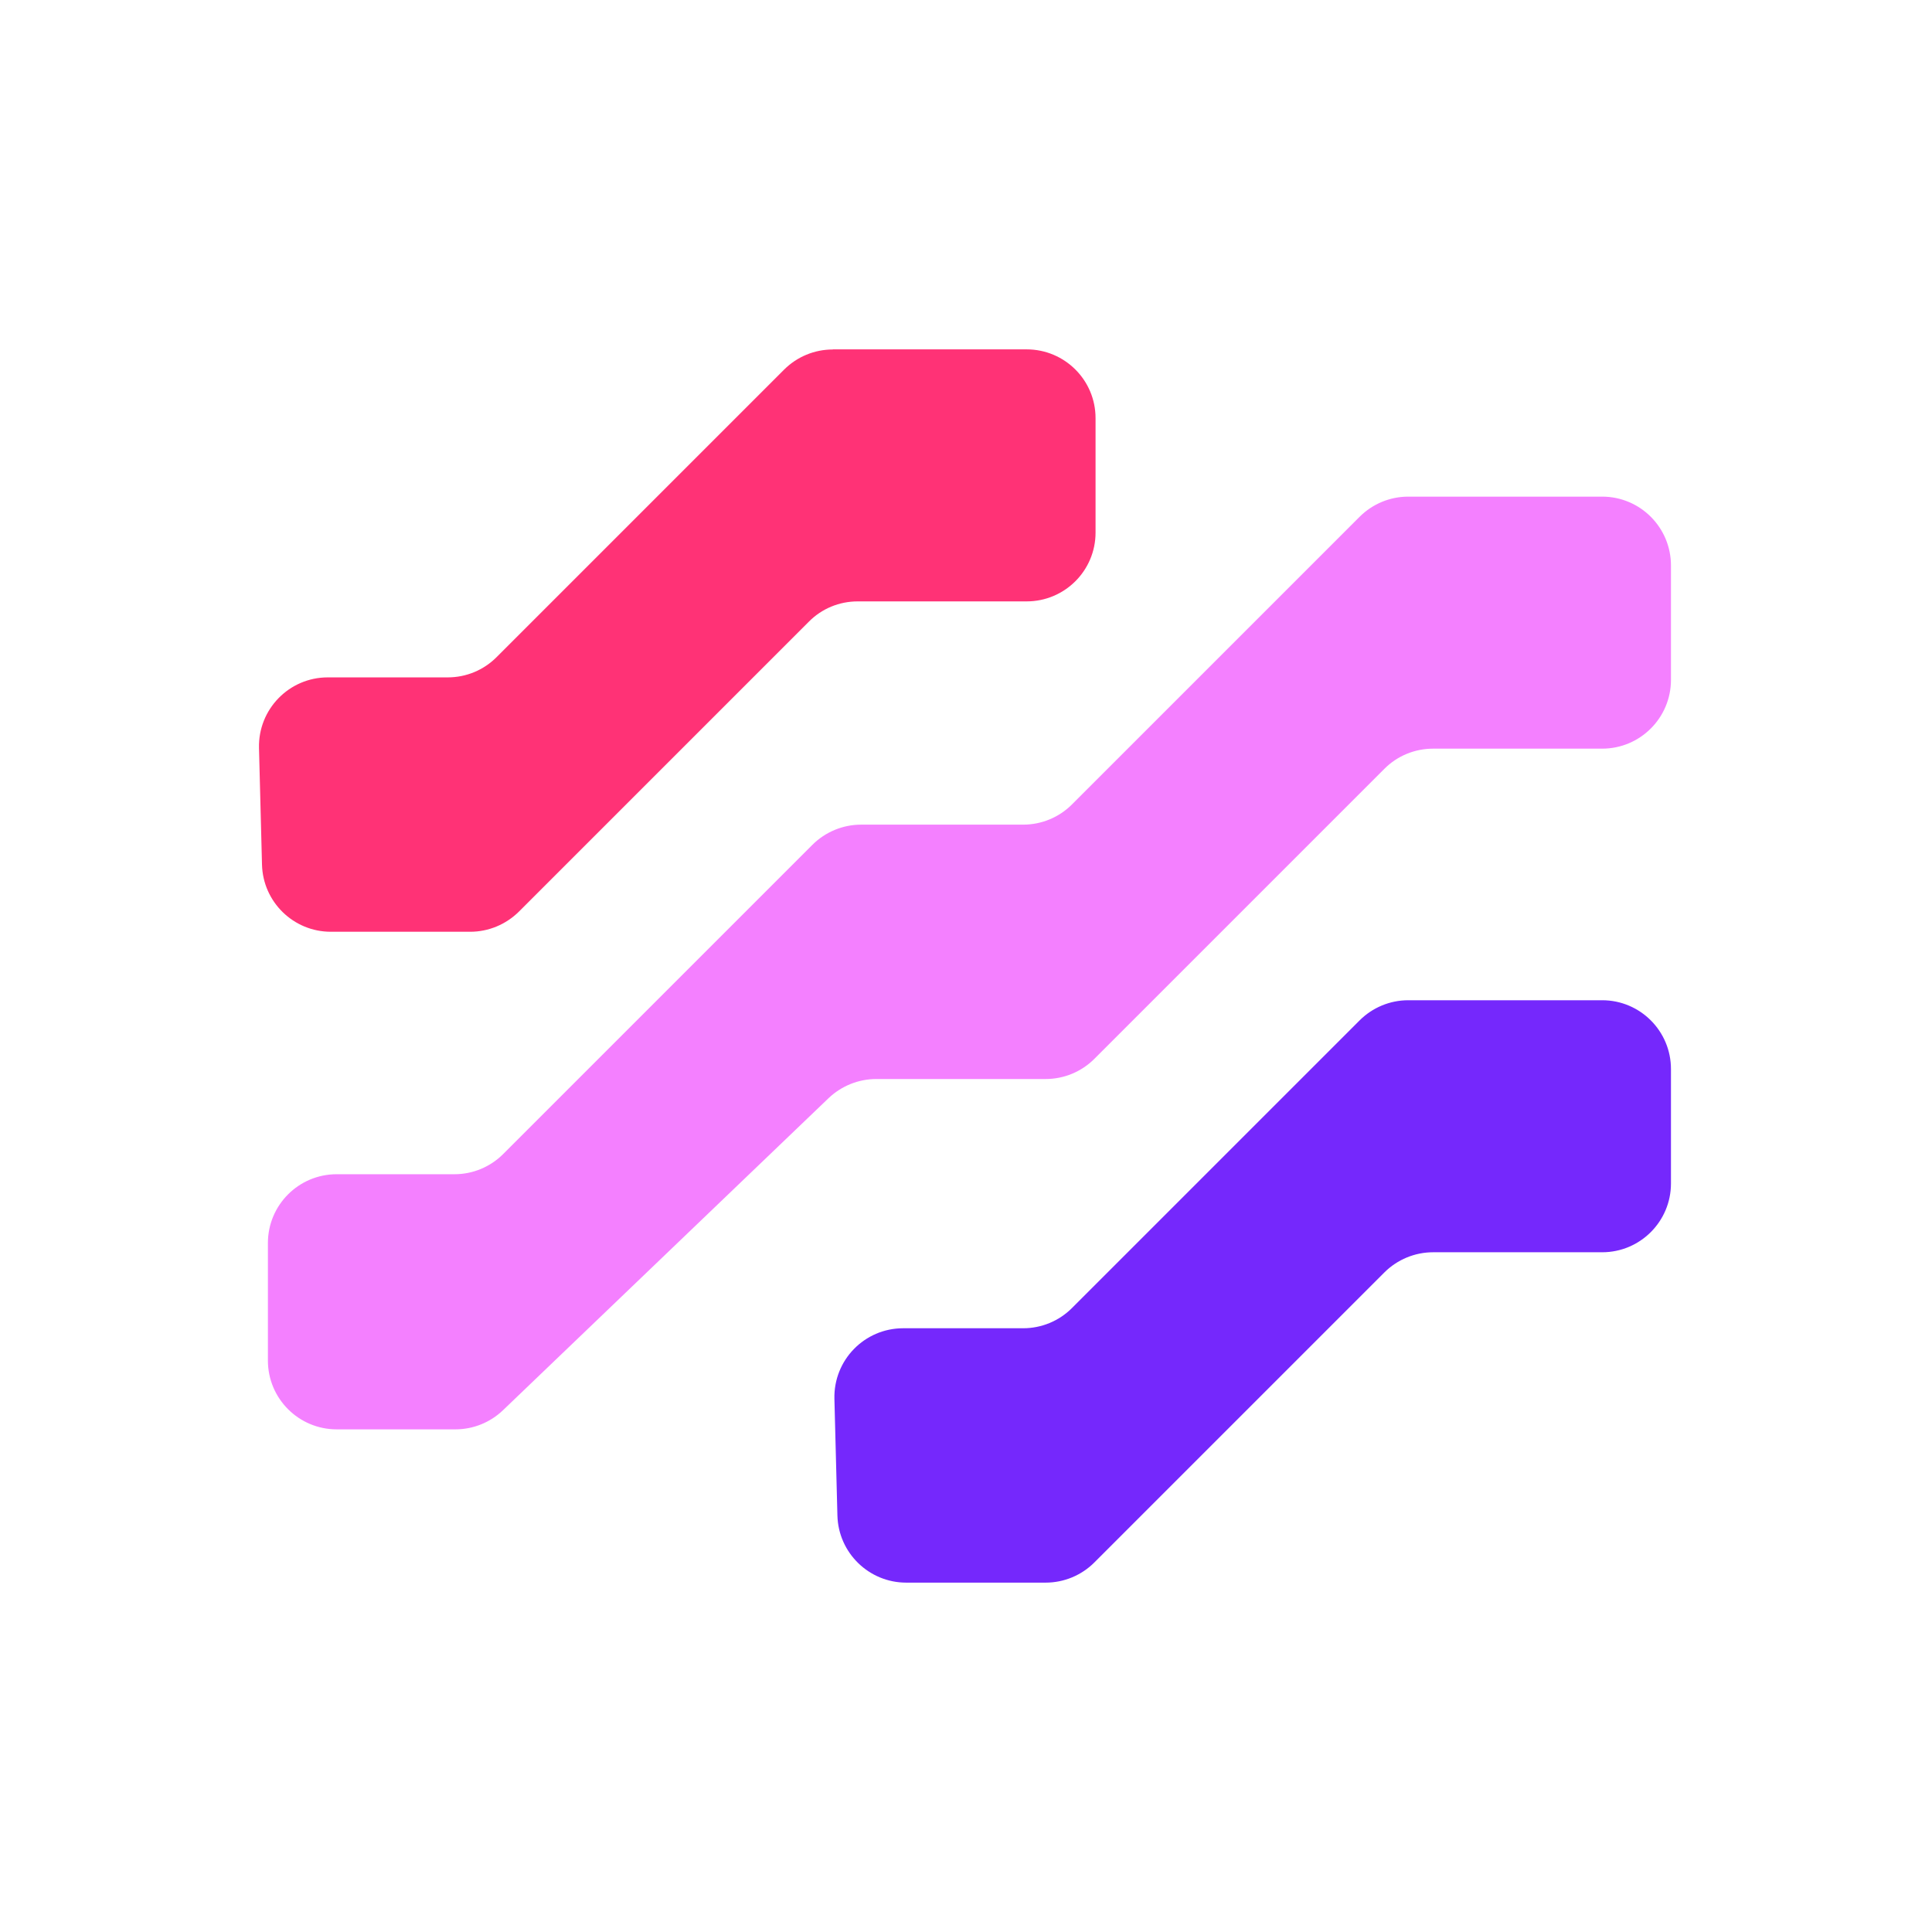
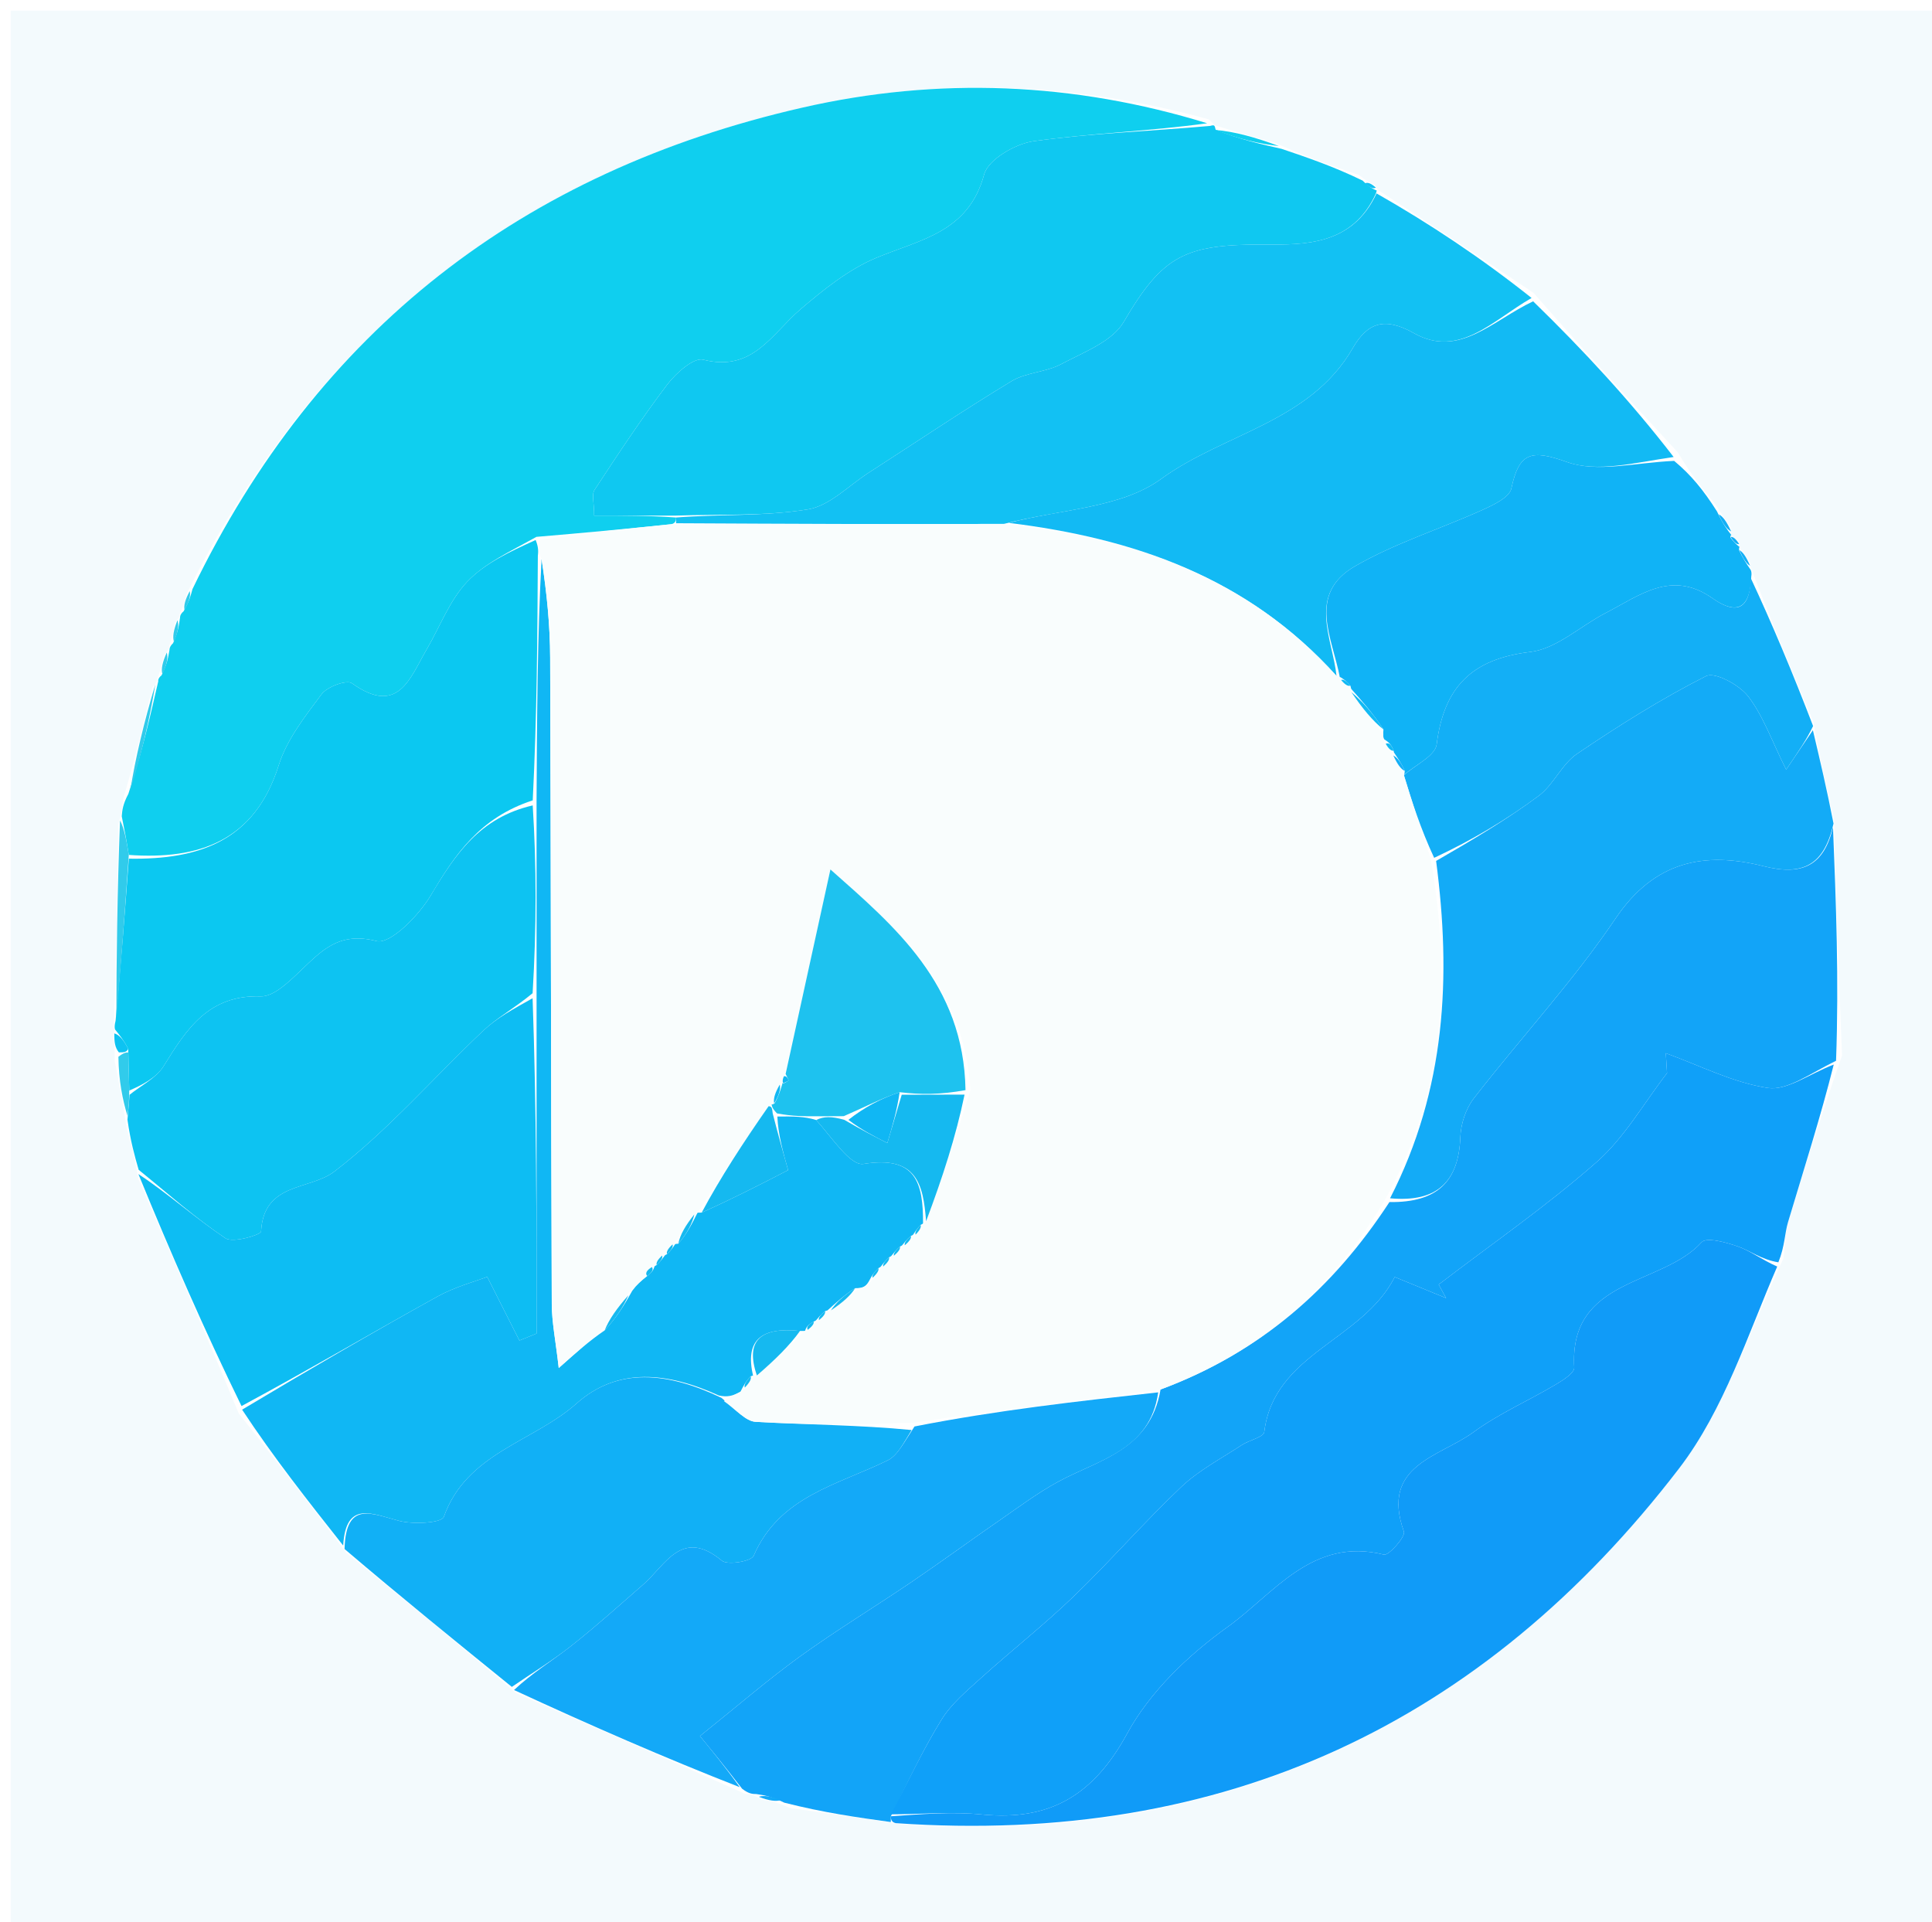
- <svg xmlns="http://www.w3.org/2000/svg" width="18" height="18" viewBox="0 0 18 18" fill="none">
-   <g id="langflow-icon-color-black-transparent">
-     <g id="Group 3">
-       <path id="Vector" d="M13.121 9.319H14.927C15.281 9.319 15.568 9.606 15.568 9.96V11.026C15.568 11.38 15.281 11.667 14.927 11.667H13.352C13.182 11.667 13.018 11.735 12.898 11.855L10.196 14.557C10.076 14.677 9.913 14.745 9.742 14.745H8.443C8.096 14.745 7.811 14.468 7.802 14.12L7.774 13.033C7.765 12.672 8.054 12.375 8.415 12.375H9.533C9.704 12.375 9.867 12.307 9.987 12.187L12.667 9.507C12.787 9.387 12.95 9.319 13.12 9.319L13.121 9.319Z" fill="#7528FC" />
-       <path id="Vector_2" d="M7.76 3.255H9.565C9.92 3.255 10.207 3.542 10.207 3.896V4.962C10.207 5.316 9.92 5.603 9.565 5.603H7.991C7.82 5.603 7.657 5.67 7.537 5.791L4.835 8.493C4.714 8.613 4.551 8.681 4.381 8.681H3.082C2.735 8.681 2.45 8.404 2.441 8.056L2.413 6.969C2.404 6.609 2.693 6.311 3.054 6.311H4.172C4.342 6.311 4.505 6.244 4.626 6.123L7.305 3.444C7.426 3.323 7.589 3.256 7.759 3.256L7.76 3.255Z" fill="#FF3276" />
-       <path id="Vector_3" d="M13.121 4.627H14.927C15.281 4.627 15.568 4.914 15.568 5.269V6.334C15.568 6.688 15.281 6.975 14.927 6.975H13.352C13.182 6.975 13.018 7.042 12.898 7.163L10.196 9.865C10.076 9.985 9.913 10.053 9.742 10.053H8.164C7.999 10.053 7.84 10.117 7.72 10.231L4.686 13.139C4.567 13.253 4.408 13.317 4.243 13.317H3.137C2.783 13.317 2.496 13.03 2.496 12.676V11.581C2.496 11.227 2.783 10.94 3.137 10.94H4.235C4.405 10.94 4.568 10.872 4.688 10.752L7.569 7.871C7.689 7.751 7.853 7.683 8.023 7.683H9.533C9.704 7.683 9.867 7.615 9.987 7.495L12.667 4.815C12.787 4.695 12.95 4.627 13.12 4.627H13.121Z" fill="#F480FF" />
-     </g>
-   </g>
+ <svg xmlns="http://www.w3.org/2000/svg" version="1.1" id="Layer_1" x="0px" y="0px" width="100%" viewBox="0 0 180 179" enable-background="new 0 0 180 179" xml:space="preserve">
+   <path fill="#F3FAFD" opacity="1" stroke="none" d=" M1,72   C1,48 1,24.5 1,1   C61,1 121,1 181,1   C181,60.667 181,120.333 181,180   C121,180 61,180 1,180   C1,144.167 1,108.333 1,72  M162.002,50.418   C161.733,50.198 161.463,49.979 161.181,49.889   C161.181,49.889 161.305,49.847 161.269,49.177   C160.894,48.637 160.52,48.097 159.837,47.028   C158.696,45.64 157.554,44.253 156.318,42.143   C151.935,37.398 147.552,32.653 142.88,27.287   C138.055,24.07 133.229,20.853 128.29,17.642   C128.29,17.642 128.277,17.755 128.102,17.218   C127.757,17.086 127.413,16.954 126.61,16.305   C124.214,15.494 121.817,14.683 118.878,13.338   C116.968,12.8 115.058,12.262 113.155,11.668   C113.155,11.668 113.166,11.612 112.614,11.12   C100.073,7.671 87.44,7.125 74.725,10.033   C48.698,15.985 29.6,30.737 17.426,55.251   C17.26,55.838 17.094,56.426 16.744,57.243   C16.744,57.243 16.776,57.536 16.291,58.027   C16.171,58.693 16.052,59.359 15.754,60.26   C15.754,60.26 15.792,60.553 15.285,61.028   C15.135,61.693 14.984,62.358 14.666,63.221   C14.666,63.221 14.746,63.468 14.202,64.018   C13.405,67.324 12.608,70.631 11.483,74.395   C11.436,74.946 11.389,75.497 11.021,76.829   C10.933,83.057 10.844,89.285 10.61,95.708   C10.61,95.708 10.725,95.922 10.576,96.633   C10.643,97.108 10.71,97.583 10.688,98.871   C11.06,100.7 11.432,102.529 11.791,105.05   C12.167,106.362 12.542,107.674 12.87,109.779   C15.956,116.852 19.041,123.925 22.233,131.666   C25.48,135.775 28.728,139.883 32.226,144.633   C37.379,148.809 42.533,152.985 48.094,157.742   C55.061,160.774 62.028,163.807 69.435,167.13   C69.775,167.134 70.116,167.139 70.942,167.657   C71.622,167.76 72.303,167.863 73.627,168.45   C76.749,168.884 79.872,169.319 83.914,169.957   C114.062,171.981 138.228,160.535 156.433,136.811   C160.637,131.333 162.835,124.317 166.166,117.219   C166.297,116.099 166.266,114.931 166.584,113.867   C168.066,108.912 169.644,103.987 171.618,98.343   C171.337,91.252 171.057,84.161 170.876,76.388   C170.218,73.601 169.561,70.815 168.943,67.259   C167.009,62.654 165.076,58.05 163.25,53.203   C163.25,53.203 163.057,53.021 163.048,52.406   C162.716,51.916 162.384,51.427 162.001,50.992   C162.001,50.992 162.071,50.964 162.002,50.418  z" />
+   <path fill="#0FCFEF" opacity="1" stroke="none" d=" M11.342,76.048   C11.389,75.497 11.436,74.946 11.959,73.963   C13.205,70.176 13.975,66.822 14.746,63.468   C14.746,63.468 14.666,63.221 15.049,62.919   C15.552,61.929 15.672,61.241 15.792,60.553   C15.792,60.553 15.754,60.26 16.123,59.924   C16.586,58.904 16.681,58.22 16.776,57.536   C16.776,57.536 16.744,57.243 17.103,56.954   C17.618,56.071 17.775,55.477 17.932,54.884   C29.6,30.737 48.698,15.985 74.725,10.033   C87.44,7.125 100.073,7.671 112.469,11.485   C106.974,12.242 101.593,12.412 96.293,13.156   C94.588,13.395 92.062,14.869 91.688,16.257   C90.233,21.654 85.749,22.309 81.642,24.021   C79.071,25.093 76.756,26.963 74.599,28.797   C71.915,31.079 70.156,34.697 65.518,33.511   C64.638,33.286 62.984,34.753 62.178,35.813   C59.773,38.98 57.581,42.311 55.395,45.637   C55.112,46.067 55.356,46.843 55.356,48.036   C58.073,48.036 60.53,48.036 62.988,48.214   C62.989,48.392 62.988,48.748 62.539,48.838   C58.185,49.292 54.281,49.655 49.978,50.017   C47.522,51.392 45.149,52.473 43.497,54.231   C41.87,55.964 40.988,58.392 39.754,60.5   C38.196,63.163 37.107,66.743 32.795,63.661   C32.305,63.31 30.486,63.974 29.962,64.675   C28.415,66.74 26.721,68.905 25.963,71.309   C23.741,78.362 18.524,80.11 12,79.65   C11.778,78.218 11.56,77.133 11.342,76.048  z" />
+   <path fill="#12A4F8" opacity="1" stroke="none" d=" M70.457,167.144   C70.116,167.139 69.775,167.134 69.143,166.65   C67.51,164.537 66.168,162.904 65.213,161.741   C68.746,158.912 71.548,156.482 74.544,154.318   C77.898,151.896 81.448,149.746 84.875,147.421   C87.674,145.521 90.405,143.521 93.189,141.598   C94.973,140.366 96.722,139.053 98.622,138.025   C102.395,135.983 107.154,135.116 108.127,129.452   C117.376,126.011 124.142,120.113 129.452,111.99   C133.947,112.053 135.907,110.032 136.058,105.933   C136.104,104.708 136.564,103.294 137.309,102.334   C141.673,96.707 146.554,91.443 150.525,85.56   C154.136,80.211 158.81,79.31 164.308,80.699   C167.95,81.619 169.936,80.632 170.776,77.07   C171.057,84.161 171.337,91.252 171.06,98.827   C168.557,100.055 166.484,101.632 164.695,101.358   C161.441,100.86 158.355,99.262 155.2,98.123   C155.238,98.741 155.276,99.359 155.315,99.978   C153.157,102.769 151.361,105.971 148.761,108.26   C144.109,112.354 138.973,115.898 134.039,119.673   C134.27,120.095 134.502,120.517 134.733,120.939   C133.135,120.284 131.538,119.629 129.943,118.975   C126.893,124.94 118.704,126.043 117.788,133.415   C117.728,133.896 116.383,134.172 115.692,134.628   C113.79,135.884 111.709,136.966 110.075,138.513   C106.614,141.79 103.477,145.408 100.044,148.717   C97.287,151.375 94.258,153.749 91.413,156.319   C90.086,157.519 88.642,158.72 87.72,160.211   C85.969,163.042 84.556,166.081 83.002,169.214   C83,169.394 82.994,169.753 82.994,169.753   C79.872,169.319 76.749,168.884 73.072,167.947   C71.83,167.344 71.143,167.244 70.457,167.144  z" />
+   <path fill="#0FA0F9" opacity="1" stroke="none" d=" M83.003,169.034   C84.556,166.081 85.969,163.042 87.72,160.211   C88.642,158.72 90.086,157.519 91.413,156.319   C94.258,153.749 97.287,151.375 100.044,148.717   C103.477,145.408 106.614,141.79 110.075,138.513   C111.709,136.966 113.79,135.884 115.692,134.628   C116.383,134.172 117.728,133.896 117.788,133.415   C118.704,126.043 126.893,124.94 129.943,118.975   C131.538,119.629 133.135,120.284 134.733,120.939   C134.502,120.517 134.27,120.095 134.039,119.673   C138.973,115.898 144.109,112.354 148.761,108.26   C151.361,105.971 153.157,102.769 155.315,99.978   C155.276,99.359 155.238,98.741 155.2,98.123   C158.355,99.262 161.441,100.86 164.695,101.358   C166.484,101.632 168.557,100.055 170.845,99.181   C169.644,103.987 168.066,108.912 166.584,113.867   C166.266,114.931 166.297,116.099 165.685,117.604   C164.116,117.352 163.09,116.541 161.922,116.13   C160.838,115.748 158.987,115.234 158.532,115.736   C154.811,119.843 146.172,119.003 146.667,127.408   C146.697,127.913 145.598,128.603 144.908,129.012   C142.372,130.514 139.623,131.71 137.262,133.441   C134.143,135.727 128.583,136.492 130.799,142.695   C130.966,143.163 129.386,144.949 128.94,144.838   C122.25,143.162 118.679,148.492 114.377,151.572   C110.722,154.187 107.139,157.614 105.022,161.498   C101.883,167.261 97.819,169.674 91.462,169.047   C88.669,168.771 85.824,169.022 83.003,169.034  z" />
+   <path fill="#109BF8" opacity="1" stroke="none" d=" M83.002,169.214   C85.824,169.022 88.669,168.771 91.462,169.047   C97.819,169.674 101.883,167.261 105.022,161.498   C107.139,157.614 110.722,154.187 114.377,151.572   C118.679,148.492 122.25,143.162 128.94,144.838   C129.386,144.949 130.966,143.163 130.799,142.695   C128.583,136.492 134.143,135.727 137.262,133.441   C139.623,131.71 142.372,130.514 144.908,129.012   C145.598,128.603 146.697,127.913 146.667,127.408   C146.172,119.003 154.811,119.843 158.532,115.736   C158.987,115.234 160.838,115.748 161.922,116.13   C163.09,116.541 164.116,117.352 165.58,117.998   C162.835,124.317 160.637,131.333 156.433,136.811   C138.228,160.535 114.062,171.981 83.454,169.855   C82.994,169.753 83,169.394 83.002,169.214  z" />
+   <path fill="#0FC8F1" opacity="1" stroke="none" d=" M62.987,48.036   C60.53,48.036 58.073,48.036 55.356,48.036   C55.356,46.843 55.112,46.067 55.395,45.637   C57.581,42.311 59.773,38.98 62.178,35.813   C62.984,34.753 64.638,33.286 65.518,33.511   C70.156,34.697 71.915,31.079 74.599,28.797   C76.756,26.963 79.071,25.093 81.642,24.021   C85.749,22.309 90.233,21.654 91.688,16.257   C92.062,14.869 94.588,13.395 96.293,13.156   C101.593,12.412 106.974,12.242 112.745,11.731   C113.166,11.612 113.155,11.668 113.26,12.081   C115.384,12.953 117.402,13.412 119.421,13.872   C121.817,14.683 124.214,15.494 126.947,16.822   C127.614,17.478 127.946,17.616 128.277,17.755   C128.277,17.755 128.29,17.642 128.192,18.021   C125.988,22.881 121.498,22.8 117.834,22.784   C110.426,22.754 108.337,23.758 104.694,29.994   C103.622,31.828 100.942,32.822 98.856,33.931   C97.439,34.684 95.604,34.688 94.247,35.509   C89.74,38.236 85.369,41.186 80.938,44.038   C79.065,45.244 77.287,47.131 75.263,47.459   C71.246,48.11 67.088,47.894 62.987,48.036  z" />
+   <path fill="#10B7F4" opacity="1" stroke="none" d=" M31.975,143.992   C28.728,139.883 25.48,135.775 22.557,131.331   C28.827,127.586 34.743,124.122 40.738,120.801   C42.412,119.875 44.32,119.373 45.393,118.958   C46.695,121.533 47.543,123.211 48.391,124.889   C48.924,124.673 49.456,124.456 49.989,124.24   C49.989,113.825 49.989,103.409 49.991,92.526   C49.991,86.371 49.989,80.683 49.99,74.527   C50.031,66.641 50.07,59.224 50.456,52.079   C50.96,55.323 51.245,58.293 51.256,61.265   C51.33,81.336 51.333,101.407 51.407,121.479   C51.413,123.186 51.768,124.892 52.057,127.451   C53.829,125.879 54.899,124.93 56.337,123.945   C57.419,122.778 58.133,121.647 58.901,120.261   C59.337,119.672 59.719,119.339 60.303,118.883   C60.752,118.542 60.905,118.272 60.983,117.973   C61.001,117.998 60.948,117.967 61.181,117.86   C61.592,117.469 61.769,117.184 61.96,116.938   C61.975,116.976 61.897,116.948 62.142,116.846   C62.564,116.447 62.741,116.15 62.911,115.899   C62.905,115.946 62.839,115.88 63.197,115.871   C64.028,114.91 64.5,113.957 64.979,112.996   C64.986,112.987 64.999,112.97 65.374,112.973   C68.335,111.643 70.921,110.31 73.426,109.017   C72.964,107.373 72.495,105.703 72.424,104.022   C73.883,104.006 74.945,104.003 76.042,104.347   C77.547,106.018 79.227,108.637 80.449,108.439   C85.396,107.634 86.015,110.295 85.998,113.996   C86.001,114 85.992,113.998 85.77,114.121   C85.382,114.534 85.216,114.823 85.042,115.073   C85.035,115.035 85.113,115.048 84.868,115.144   C84.427,115.523 84.231,115.805 84.026,116.051   C84.017,116.015 84.088,116.036 83.848,116.135   C83.416,116.512 83.223,116.791 83.019,117.038   C83.007,117.006 83.07,117.031 82.833,117.134   C82.409,117.519 82.223,117.802 82.024,118.049   C82.012,118.015 82.083,118.034 81.841,118.144   C81.413,118.548 81.228,118.843 80.958,119.365   C80.663,119.875 80.383,120.016 79.669,120.015   C78.574,120.717 77.841,121.42 77.065,122.112   C77.022,122.101 77.106,122.073 76.866,122.156   C76.431,122.505 76.236,122.771 76.022,123.018   C76.002,123 76.034,123.041 75.812,123.127   C75.308,123.389 75.115,123.635 75.01,123.979   C75.009,124.008 74.951,124 74.538,123.997   C70.877,123.617 69.393,124.868 70.167,128.203   C70.127,128.168 70.222,128.119 69.936,128.23   C69.475,128.698 69.3,129.055 68.984,129.662   C68.301,130.051 67.758,130.189 66.968,130.011   C62.195,127.836 57.564,127.338 53.708,130.762   C49.678,134.34 43.472,135.364 41.352,141.317   C41.146,141.893 38.532,142.037 37.21,141.698   C34.691,141.053 32.22,139.733 31.975,143.992  z" />
+   <path fill="#0BC8F1" opacity="1" stroke="none" d=" M50.11,51.807   C50.07,59.224 50.031,66.641 49.634,74.567   C44.673,76.178 42.383,79.639 40.125,83.434   C39.015,85.3 36.354,88.004 35.081,87.676   C31.535,86.76 29.926,88.614 27.891,90.544   C26.857,91.525 25.473,92.866 24.287,92.828   C19.433,92.672 17.382,95.867 15.242,99.33   C14.552,100.446 13.147,101.121 12.043,101.603   C12.001,100.157 11.985,99.104 11.947,97.72   C11.526,96.899 11.125,96.41 10.725,95.922   C10.725,95.922 10.61,95.708 10.767,95.111   C11.284,89.675 11.644,84.836 12.004,79.997   C18.524,80.11 23.741,78.362 25.963,71.309   C26.721,68.905 28.415,66.74 29.962,64.675   C30.486,63.974 32.305,63.31 32.795,63.661   C37.107,66.743 38.196,63.163 39.754,60.5   C40.988,58.392 41.87,55.964 43.497,54.231   C45.149,52.473 47.522,51.392 49.905,50.31   C50.189,51.005 50.15,51.406 50.11,51.807  z" />
+   <path fill="#12C1F3" opacity="1" stroke="none" d=" M62.988,48.214   C67.088,47.894 71.246,48.11 75.263,47.459   C77.287,47.131 79.065,45.244 80.938,44.038   C85.369,41.186 89.74,38.236 94.247,35.509   C95.604,34.688 97.439,34.684 98.856,33.931   C100.942,32.822 103.622,31.828 104.694,29.994   C108.337,23.758 110.426,22.754 117.834,22.784   C121.498,22.8 125.988,22.881 128.249,18.019   C133.229,20.853 138.055,24.07 142.695,27.761   C139.069,29.834 135.954,33.418 131.727,31.038   C129.015,29.511 127.415,30.032 126.03,32.439   C122.064,39.333 114.006,40.375 108.167,44.629   C104.432,47.349 98.784,47.444 93.534,48.809   C83.045,48.851 73.017,48.799 62.988,48.748   C62.988,48.748 62.989,48.392 62.988,48.214  z" />
+   <path fill="#12BAF4" opacity="1" stroke="none" d=" M93.993,48.716   C98.784,47.444 104.432,47.349 108.167,44.629   C114.006,40.375 122.064,39.333 126.03,32.439   C127.415,30.032 129.015,29.511 131.727,31.038   C135.954,33.418 139.069,29.834 142.839,28.072   C147.552,32.653 151.935,37.398 155.93,42.577   C152.33,43.097 148.806,44.053 145.987,43.043   C142.657,41.85 141.525,42.145 140.81,45.511   C140.636,46.333 139.159,47.036 138.146,47.494   C134.195,49.279 129.989,50.595 126.257,52.742   C121.741,55.34 124.154,59.467 124.522,62.974   C116.201,53.738 105.6,50.151 93.993,48.716  z" />
+   <path fill="#11B0F6" opacity="1" stroke="none" d=" M32.101,144.313   C32.22,139.733 34.691,141.053 37.21,141.698   C38.532,142.037 41.146,141.893 41.352,141.317   C43.472,135.364 49.678,134.34 53.708,130.762   C57.564,127.338 62.195,127.836 67.205,130.223   C68.594,131.349 69.472,132.413 70.407,132.466   C75.25,132.74 80.107,132.757 84.935,133.229   C84.187,134.431 83.626,135.6 82.712,136.05   C78.066,138.339 72.619,139.388 70.218,144.945   C69.994,145.465 67.791,145.846 67.248,145.396   C63.52,142.308 62.019,145.801 59.921,147.628   C57.713,149.55 55.536,151.516 53.237,153.326   C51.474,154.714 49.543,155.89 47.686,157.16   C42.533,152.985 37.379,148.809 32.101,144.313  z" />
+   <path fill="#0DC3F2" opacity="1" stroke="none" d=" M12.069,101.997   C13.147,101.121 14.552,100.446 15.242,99.33   C17.382,95.867 19.433,92.672 24.287,92.828   C25.473,92.866 26.857,91.525 27.891,90.544   C29.926,88.614 31.535,86.76 35.081,87.676   C36.354,88.004 39.015,85.3 40.125,83.434   C42.383,79.639 44.673,76.178 49.632,75.036   C49.989,80.683 49.991,86.371 49.623,92.534   C47.841,93.999 46.282,94.834 45.041,96.007   C40.406,100.384 36.189,105.279 31.166,109.136   C28.842,110.92 24.577,110.115 24.323,114.734   C24.306,115.04 21.708,115.832 21.005,115.361   C18.161,113.457 15.59,111.147 12.918,108.986   C12.542,107.674 12.167,106.362 11.875,104.313   C11.996,103.05 12.032,102.523 12.069,101.997  z" />
+   <path fill="#13ABF7" opacity="1" stroke="none" d=" M170.826,76.729   C169.936,80.632 167.95,81.619 164.308,80.699   C158.81,79.31 154.136,80.211 150.525,85.56   C146.554,91.443 141.673,96.707 137.309,102.334   C136.564,103.294 136.104,104.708 136.058,105.933   C135.907,110.032 133.947,112.053 129.509,111.639   C134.72,101.48 135.214,90.981 133.799,80.209   C137.229,78.232 140.4,76.338 143.352,74.149   C144.748,73.115 145.506,71.194 146.93,70.23   C150.803,67.607 154.784,65.099 158.948,62.989   C159.771,62.572 162.037,63.798 162.864,64.866   C164.26,66.669 165.04,68.951 166.412,71.701   C167.681,69.83 168.292,68.929 168.903,68.028   C169.561,70.815 170.218,73.601 170.826,76.729  z" />
+   <path fill="#13A9F8" opacity="1" stroke="none" d=" M47.89,157.451   C49.543,155.89 51.474,154.714 53.237,153.326   C55.536,151.516 57.713,149.55 59.921,147.628   C62.019,145.801 63.52,142.308 67.248,145.396   C67.791,145.846 69.994,145.465 70.218,144.945   C72.619,139.388 78.066,138.339 82.712,136.05   C83.626,135.6 84.187,134.431 85.203,132.897   C92.966,131.373 100.436,130.546 107.906,129.719   C107.154,135.116 102.395,135.983 98.622,138.025   C96.722,139.053 94.973,140.366 93.189,141.598   C90.405,143.521 87.674,145.521 84.875,147.421   C81.448,149.746 77.898,151.896 74.544,154.318   C71.548,156.482 68.746,158.912 65.213,161.741   C66.168,162.904 67.51,164.537 68.923,166.505   C62.028,163.807 55.061,160.774 47.89,157.451  z" />
+   <path fill="#0DBDF3" opacity="1" stroke="none" d=" M12.894,109.383   C15.59,111.147 18.161,113.457 21.005,115.361   C21.708,115.832 24.306,115.04 24.323,114.734   C24.577,110.115 28.842,110.92 31.166,109.136   C36.189,105.279 40.406,100.384 45.041,96.007   C46.282,94.834 47.841,93.999 49.621,93.001   C49.989,103.409 49.989,113.825 49.989,124.24   C49.456,124.456 48.924,124.673 48.391,124.889   C47.543,123.211 46.695,121.533 45.393,118.958   C44.32,119.373 42.412,119.875 40.738,120.801   C34.743,124.122 28.827,127.586 22.503,130.997   C19.041,123.925 15.956,116.852 12.894,109.383  z" />
+   <path fill="#10B3F6" opacity="1" stroke="none" d=" M124.827,63.098   C124.154,59.467 121.741,55.34 126.257,52.742   C129.989,50.595 134.195,49.279 138.146,47.494   C139.159,47.036 140.636,46.333 140.81,45.511   C141.525,42.145 142.657,41.85 145.987,43.043   C148.806,44.053 152.33,43.097 155.977,42.938   C157.554,44.253 158.696,45.64 159.973,47.655   C160.508,48.803 160.906,49.325 161.305,49.847   C161.305,49.847 161.181,49.889 161.226,50.091   C161.538,50.517 161.804,50.741 162.071,50.964   C162.071,50.964 162.001,50.992 162.032,51.275   C162.395,52.046 162.726,52.533 163.057,53.021   C163.057,53.021 163.25,53.203 163.161,53.721   C163.029,57.425 161.194,56.894 159.533,55.728   C155.716,53.047 152.735,55.492 149.606,57.103   C147.242,58.321 145.025,60.446 142.573,60.738   C137.109,61.387 134.521,64.03 133.852,69.351   C133.717,70.42 131.854,71.272 130.798,72.199   C130.809,72.175 130.855,72.149 130.877,71.824   C130.529,71.025 130.16,70.55 129.85,70.072   C129.909,70.068 129.884,70.183 129.836,69.941   C129.645,69.385 129.415,69.16 128.972,68.882   C128.846,68.739 128.857,68.357 128.894,67.961   C127.905,66.431 126.879,65.295 125.85,64.137   C125.848,64.113 125.892,64.129 125.812,63.884   C125.452,63.452 125.173,63.266 124.878,63.085   C124.862,63.091 124.827,63.098 124.827,63.098  z" />
+   <path fill="#13AFF6" opacity="1" stroke="none" d=" M130.788,72.224   C131.854,71.272 133.717,70.42 133.852,69.351   C134.521,64.03 137.109,61.387 142.573,60.738   C145.025,60.446 147.242,58.321 149.606,57.103   C152.735,55.492 155.716,53.047 159.533,55.728   C161.194,56.894 163.029,57.425 163.108,53.843   C165.076,58.05 167.009,62.654 168.923,67.644   C168.292,68.929 167.681,69.83 166.412,71.701   C165.04,68.951 164.26,66.669 162.864,64.866   C162.037,63.798 159.771,62.572 158.948,62.989   C154.784,65.099 150.803,67.607 146.93,70.23   C145.506,71.194 144.748,73.115 143.352,74.149   C140.4,76.338 137.229,78.232 133.617,79.921   C132.32,77.138 131.554,74.681 130.788,72.224  z" />
+   <path fill="#31CBEB" opacity="1" stroke="none" d=" M12,79.65   C11.644,84.836 11.284,89.675 10.84,95.014   C10.844,89.285 10.933,83.057 11.182,76.439   C11.56,77.133 11.778,78.218 12,79.65  z" />
+   <path fill="#31CBEB" opacity="1" stroke="none" d=" M14.474,63.743   C13.975,66.822 13.205,70.176 12.123,73.734   C12.608,70.631 13.405,67.324 14.474,63.743  z" />
+   <path fill="#0FCFEF" opacity="1" stroke="none" d=" M119.15,13.605   C117.402,13.412 115.384,12.953 113.256,12.109   C115.058,12.262 116.968,12.8 119.15,13.605  z" />
+   <path fill="#31CBEB" opacity="1" stroke="none" d=" M12.043,101.603   C12.032,102.523 11.996,103.05 11.881,103.967   C11.432,102.529 11.06,100.7 11.031,98.453   C11.572,98.04 11.77,98.046 11.968,98.052   C11.985,99.104 12.001,100.157 12.043,101.603  z" />
+   <path fill="#31CBEB" opacity="1" stroke="none" d=" M15.538,60.79   C15.672,61.241 15.552,61.929 15.134,62.82   C14.984,62.358 15.135,61.693 15.538,60.79  z" />
+   <path fill="#13A9F8" opacity="1" stroke="none" d=" M70.699,167.4   C71.143,167.244 71.83,167.344 72.75,167.705   C72.303,167.863 71.622,167.76 70.699,167.4  z" />
+   <path fill="#13AFF6" opacity="1" stroke="none" d=" M161.287,49.512   C160.906,49.325 160.508,48.803 160.127,47.919   C160.52,48.097 160.894,48.637 161.287,49.512  z" />
+   <path fill="#31CBEB" opacity="1" stroke="none" d=" M16.533,57.781   C16.681,58.22 16.586,58.904 16.212,59.806   C16.052,59.359 16.171,58.693 16.533,57.781  z" />
+   <path fill="#0DC3F2" opacity="1" stroke="none" d=" M11.947,97.72   C11.77,98.046 11.572,98.04 11.076,98.046   C10.71,97.583 10.643,97.108 10.651,96.277   C11.125,96.41 11.526,96.899 11.947,97.72  z" />
+   <path fill="#13AFF6" opacity="1" stroke="none" d=" M163.052,52.713   C162.726,52.533 162.395,52.046 162.058,51.248   C162.384,51.427 162.716,51.916 163.052,52.713  z" />
+   <path fill="#31CBEB" opacity="1" stroke="none" d=" M17.679,55.067   C17.775,55.477 17.618,56.071 17.195,56.839   C17.094,56.426 17.26,55.838 17.679,55.067  z" />
+   <path fill="#12C1F3" opacity="1" stroke="none" d=" M128.19,17.487   C127.946,17.616 127.614,17.478 127.175,17.081   C127.413,16.954 127.757,17.086 128.19,17.487  z" />
+   <path fill="#13AFF6" opacity="1" stroke="none" d=" M162.036,50.691   C161.804,50.741 161.538,50.517 161.232,50.026   C161.463,49.979 161.733,50.198 162.036,50.691  z" />
+   <path fill="#F9FDFD" opacity="1" stroke="none" d=" M130.798,72.199   C131.554,74.681 132.32,77.138 133.268,79.883   C135.214,90.981 134.72,101.48 129.114,111.635   C124.142,120.113 117.376,126.011 108.127,129.452   C100.436,130.546 92.966,131.373 85.227,132.532   C80.107,132.757 75.25,132.74 70.407,132.466   C69.472,132.413 68.594,131.349 67.453,130.54   C67.758,130.189 68.301,130.051 69.252,129.526   C69.848,128.8 70.035,128.459 70.222,128.119   C70.222,128.119 70.127,128.168 70.476,128.109   C72.201,126.699 73.576,125.35 74.951,124   C74.951,124 75.009,124.008 75.254,123.926   C75.677,123.576 75.856,123.309 76.034,123.041   C76.034,123.041 76.002,123 76.281,122.967   C76.742,122.647 76.924,122.36 77.106,122.073   C77.106,122.073 77.022,122.101 77.375,122.069   C78.495,121.363 79.263,120.689 80.031,120.016   C80.383,120.016 80.663,119.875 81.215,119.273   C81.732,118.646 81.908,118.34 82.083,118.034   C82.083,118.034 82.012,118.015 82.276,117.964   C82.716,117.619 82.893,117.325 83.07,117.031   C83.07,117.031 83.007,117.006 83.273,116.96   C83.722,116.621 83.905,116.329 84.088,116.036   C84.088,116.036 84.017,116.015 84.287,115.978   C84.742,115.643 84.927,115.345 85.113,115.048   C85.113,115.048 85.035,115.035 85.296,114.984   C85.702,114.622 85.847,114.31 85.992,113.998   C85.992,113.998 86.001,114 86.284,113.782   C87.82,109.7 89.072,105.835 90.413,101.554   C89.799,91.664 83.307,86.274 77.369,81.003   C75.923,87.601 74.558,93.83 73.054,100.257   C72.916,100.456 72.853,100.937 72.894,100.949   C72.936,100.962 72.918,100.878 72.654,101.043   C72.21,101.792 72.031,102.376 71.894,102.954   C71.936,102.947 71.89,102.875 71.608,103.061   C69.217,106.488 67.108,109.729 64.999,112.97   C64.999,112.97 64.986,112.987 64.699,113.13   C63.888,114.142 63.363,115.011 62.839,115.88   C62.839,115.88 62.905,115.946 62.652,115.982   C62.232,116.328 62.064,116.638 61.897,116.948   C61.897,116.948 61.975,116.976 61.703,117.014   C61.271,117.356 61.109,117.662 60.948,117.967   C60.948,117.967 61.001,117.998 60.755,118.07   C60.224,118.359 60.088,118.647 60.101,119.006   C59.719,119.339 59.337,119.672 58.597,120.418   C57.482,121.881 56.726,122.931 55.969,123.981   C54.899,124.93 53.829,125.879 52.057,127.451   C51.768,124.892 51.413,123.186 51.407,121.479   C51.333,101.407 51.33,81.336 51.256,61.265   C51.245,58.293 50.96,55.323 50.456,52.079   C50.15,51.406 50.189,51.005 50.303,50.311   C54.281,49.655 58.185,49.292 62.539,48.838   C73.017,48.799 83.045,48.851 93.534,48.809   C105.6,50.151 116.201,53.738 124.522,62.974   C124.827,63.098 124.862,63.091 124.929,63.352   C125.295,63.785 125.594,63.957 125.892,64.129   C125.892,64.129 125.848,64.113 125.901,64.457   C126.921,65.986 127.889,67.171 128.857,68.357   C128.857,68.357 128.846,68.739 128.976,69.145   C129.366,69.762 129.625,69.973 129.884,70.183   C129.884,70.183 129.909,70.068 129.873,70.381   C130.176,71.179 130.516,71.664 130.855,72.149   C130.855,72.149 130.809,72.175 130.798,72.199  z" />
+   <path fill="#1EC2EF" opacity="1" stroke="none" d=" M73.193,100.058   C74.558,93.83 75.923,87.601 77.369,81.003   C83.307,86.274 89.799,91.664 89.954,101.563   C87.608,101.989 85.81,101.991 83.817,101.755   C82.076,102.34 80.529,103.164 78.61,103.989   C77.495,103.993 76.751,103.996 76.007,103.999   C74.945,104.003 73.883,104.006 72.392,103.732   C71.939,103.26 71.915,103.068 71.89,102.875   C71.89,102.875 71.936,102.947 72.169,102.796   C72.574,102.056 72.746,101.467 72.918,100.878   C72.918,100.878 72.936,100.962 73.068,100.907   C73.294,100.784 73.478,100.686 73.466,100.651   C73.401,100.445 73.289,100.254 73.193,100.058  z" />
+   <path fill="#15B9F0" opacity="1" stroke="none" d=" M84.011,101.992   C85.81,101.991 87.608,101.989 89.865,101.979   C89.072,105.835 87.82,109.7 86.282,113.778   C86.015,110.295 85.396,107.634 80.449,108.439   C79.227,108.637 77.547,106.018 76.042,104.347   C76.751,103.996 77.495,103.993 78.669,104.333   C80.291,105.281 81.481,105.887 82.672,106.492   C83.118,104.992 83.565,103.492 84.011,101.992  z" />
+   <path fill="#15B9F0" opacity="1" stroke="none" d=" M71.608,103.061   C71.915,103.068 71.939,103.26 71.994,103.743   C72.495,105.703 72.964,107.373 73.426,109.017   C70.921,110.31 68.335,111.643 65.374,112.973   C67.108,109.729 69.217,106.488 71.608,103.061  z" />
+   <path fill="#15B9F0" opacity="1" stroke="none" d=" M74.538,123.997   C73.576,125.35 72.201,126.699 70.517,128.144   C69.393,124.868 70.877,123.617 74.538,123.997  z" />
+   <path fill="#15B9F0" opacity="1" stroke="none" d=" M56.337,123.945   C56.726,122.931 57.482,121.881 58.542,120.674   C58.133,121.647 57.419,122.778 56.337,123.945  z" />
+   <path fill="#15B9F0" opacity="1" stroke="none" d=" M79.669,120.015   C79.263,120.689 78.495,121.363 77.418,122.08   C77.841,121.42 78.574,120.717 79.669,120.015  z" />
+   <path fill="#15B9F0" opacity="1" stroke="none" d=" M63.197,115.871   C63.363,115.011 63.888,114.142 64.692,113.138   C64.5,113.957 64.028,114.91 63.197,115.871  z" />
+   <path fill="#15B9F0" opacity="1" stroke="none" d=" M60.303,118.883   C60.088,118.647 60.224,118.359 60.737,118.045   C60.905,118.272 60.752,118.542 60.303,118.883  z" />
+   <path fill="#15B9F0" opacity="1" stroke="none" d=" M69.936,128.23   C70.035,128.459 69.848,128.8 69.393,129.276   C69.3,129.055 69.475,128.698 69.936,128.23  z" />
+   <path fill="#15B9F0" opacity="1" stroke="none" d=" M75.812,123.127   C75.856,123.309 75.677,123.576 75.255,123.897   C75.115,123.635 75.308,123.389 75.812,123.127  z" />
+   <path fill="#15B9F0" opacity="1" stroke="none" d=" M76.866,122.156   C76.924,122.36 76.742,122.647 76.3,122.985   C76.236,122.771 76.431,122.505 76.866,122.156  z" />
+   <path fill="#15B9F0" opacity="1" stroke="none" d=" M81.841,118.144   C81.908,118.34 81.732,118.646 81.3,119.045   C81.228,118.843 81.413,118.548 81.841,118.144  z" />
+   <path fill="#15B9F0" opacity="1" stroke="none" d=" M82.833,117.134   C82.893,117.325 82.716,117.619 82.287,117.999   C82.223,117.802 82.409,117.519 82.833,117.134  z" />
+   <path fill="#15B9F0" opacity="1" stroke="none" d=" M61.181,117.86   C61.109,117.662 61.271,117.356 61.689,116.975   C61.769,117.184 61.592,117.469 61.181,117.86  z" />
+   <path fill="#15B9F0" opacity="1" stroke="none" d=" M83.848,116.135   C83.905,116.329 83.722,116.621 83.285,116.992   C83.223,116.791 83.416,116.512 83.848,116.135  z" />
+   <path fill="#15B9F0" opacity="1" stroke="none" d=" M62.142,116.846   C62.064,116.638 62.232,116.328 62.659,115.936   C62.741,116.15 62.564,116.447 62.142,116.846  z" />
+   <path fill="#15B9F0" opacity="1" stroke="none" d=" M84.868,115.144   C84.927,115.345 84.742,115.643 84.296,116.014   C84.231,115.805 84.427,115.523 84.868,115.144  z" />
+   <path fill="#15B9F0" opacity="1" stroke="none" d=" M85.77,114.121   C85.847,114.31 85.702,114.622 85.304,115.023   C85.216,114.823 85.382,114.534 85.77,114.121  z" />
+   <path fill="#12BAF4" opacity="1" stroke="none" d=" M128.894,67.961   C127.889,67.171 126.921,65.986 125.903,64.48   C126.879,65.295 127.905,66.431 128.894,67.961  z" />
+   <path fill="#13AFF6" opacity="1" stroke="none" d=" M130.877,71.824   C130.516,71.664 130.176,71.179 129.814,70.385   C130.16,70.55 130.529,71.025 130.877,71.824  z" />
+   <path fill="#12BAF4" opacity="1" stroke="none" d=" M125.812,63.884   C125.594,63.957 125.295,63.785 124.945,63.346   C125.173,63.266 125.452,63.452 125.812,63.884  z" />
+   <path fill="#12BAF4" opacity="1" stroke="none" d=" M129.836,69.941   C129.625,69.973 129.366,69.762 129.102,69.289   C129.415,69.16 129.645,69.385 129.836,69.941  z" />
+   <path fill="#10B7F4" opacity="1" stroke="none" d=" M72.654,101.043   C72.746,101.467 72.574,102.056 72.127,102.803   C72.031,102.376 72.21,101.792 72.654,101.043  z" />
+   <path fill="#10B7F4" opacity="1" stroke="none" d=" M73.054,100.257   C73.289,100.254 73.401,100.445 73.466,100.651   C73.478,100.686 73.294,100.784 73.027,100.895   C72.853,100.937 72.916,100.456 73.054,100.257  z" />
+   <path fill="#10B7F4" opacity="1" stroke="none" d=" M83.817,101.755   C83.565,103.492 83.118,104.992 82.672,106.492   C81.481,105.887 80.291,105.281 79.041,104.332   C80.529,103.164 82.076,102.34 83.817,101.755  z" />
</svg>
